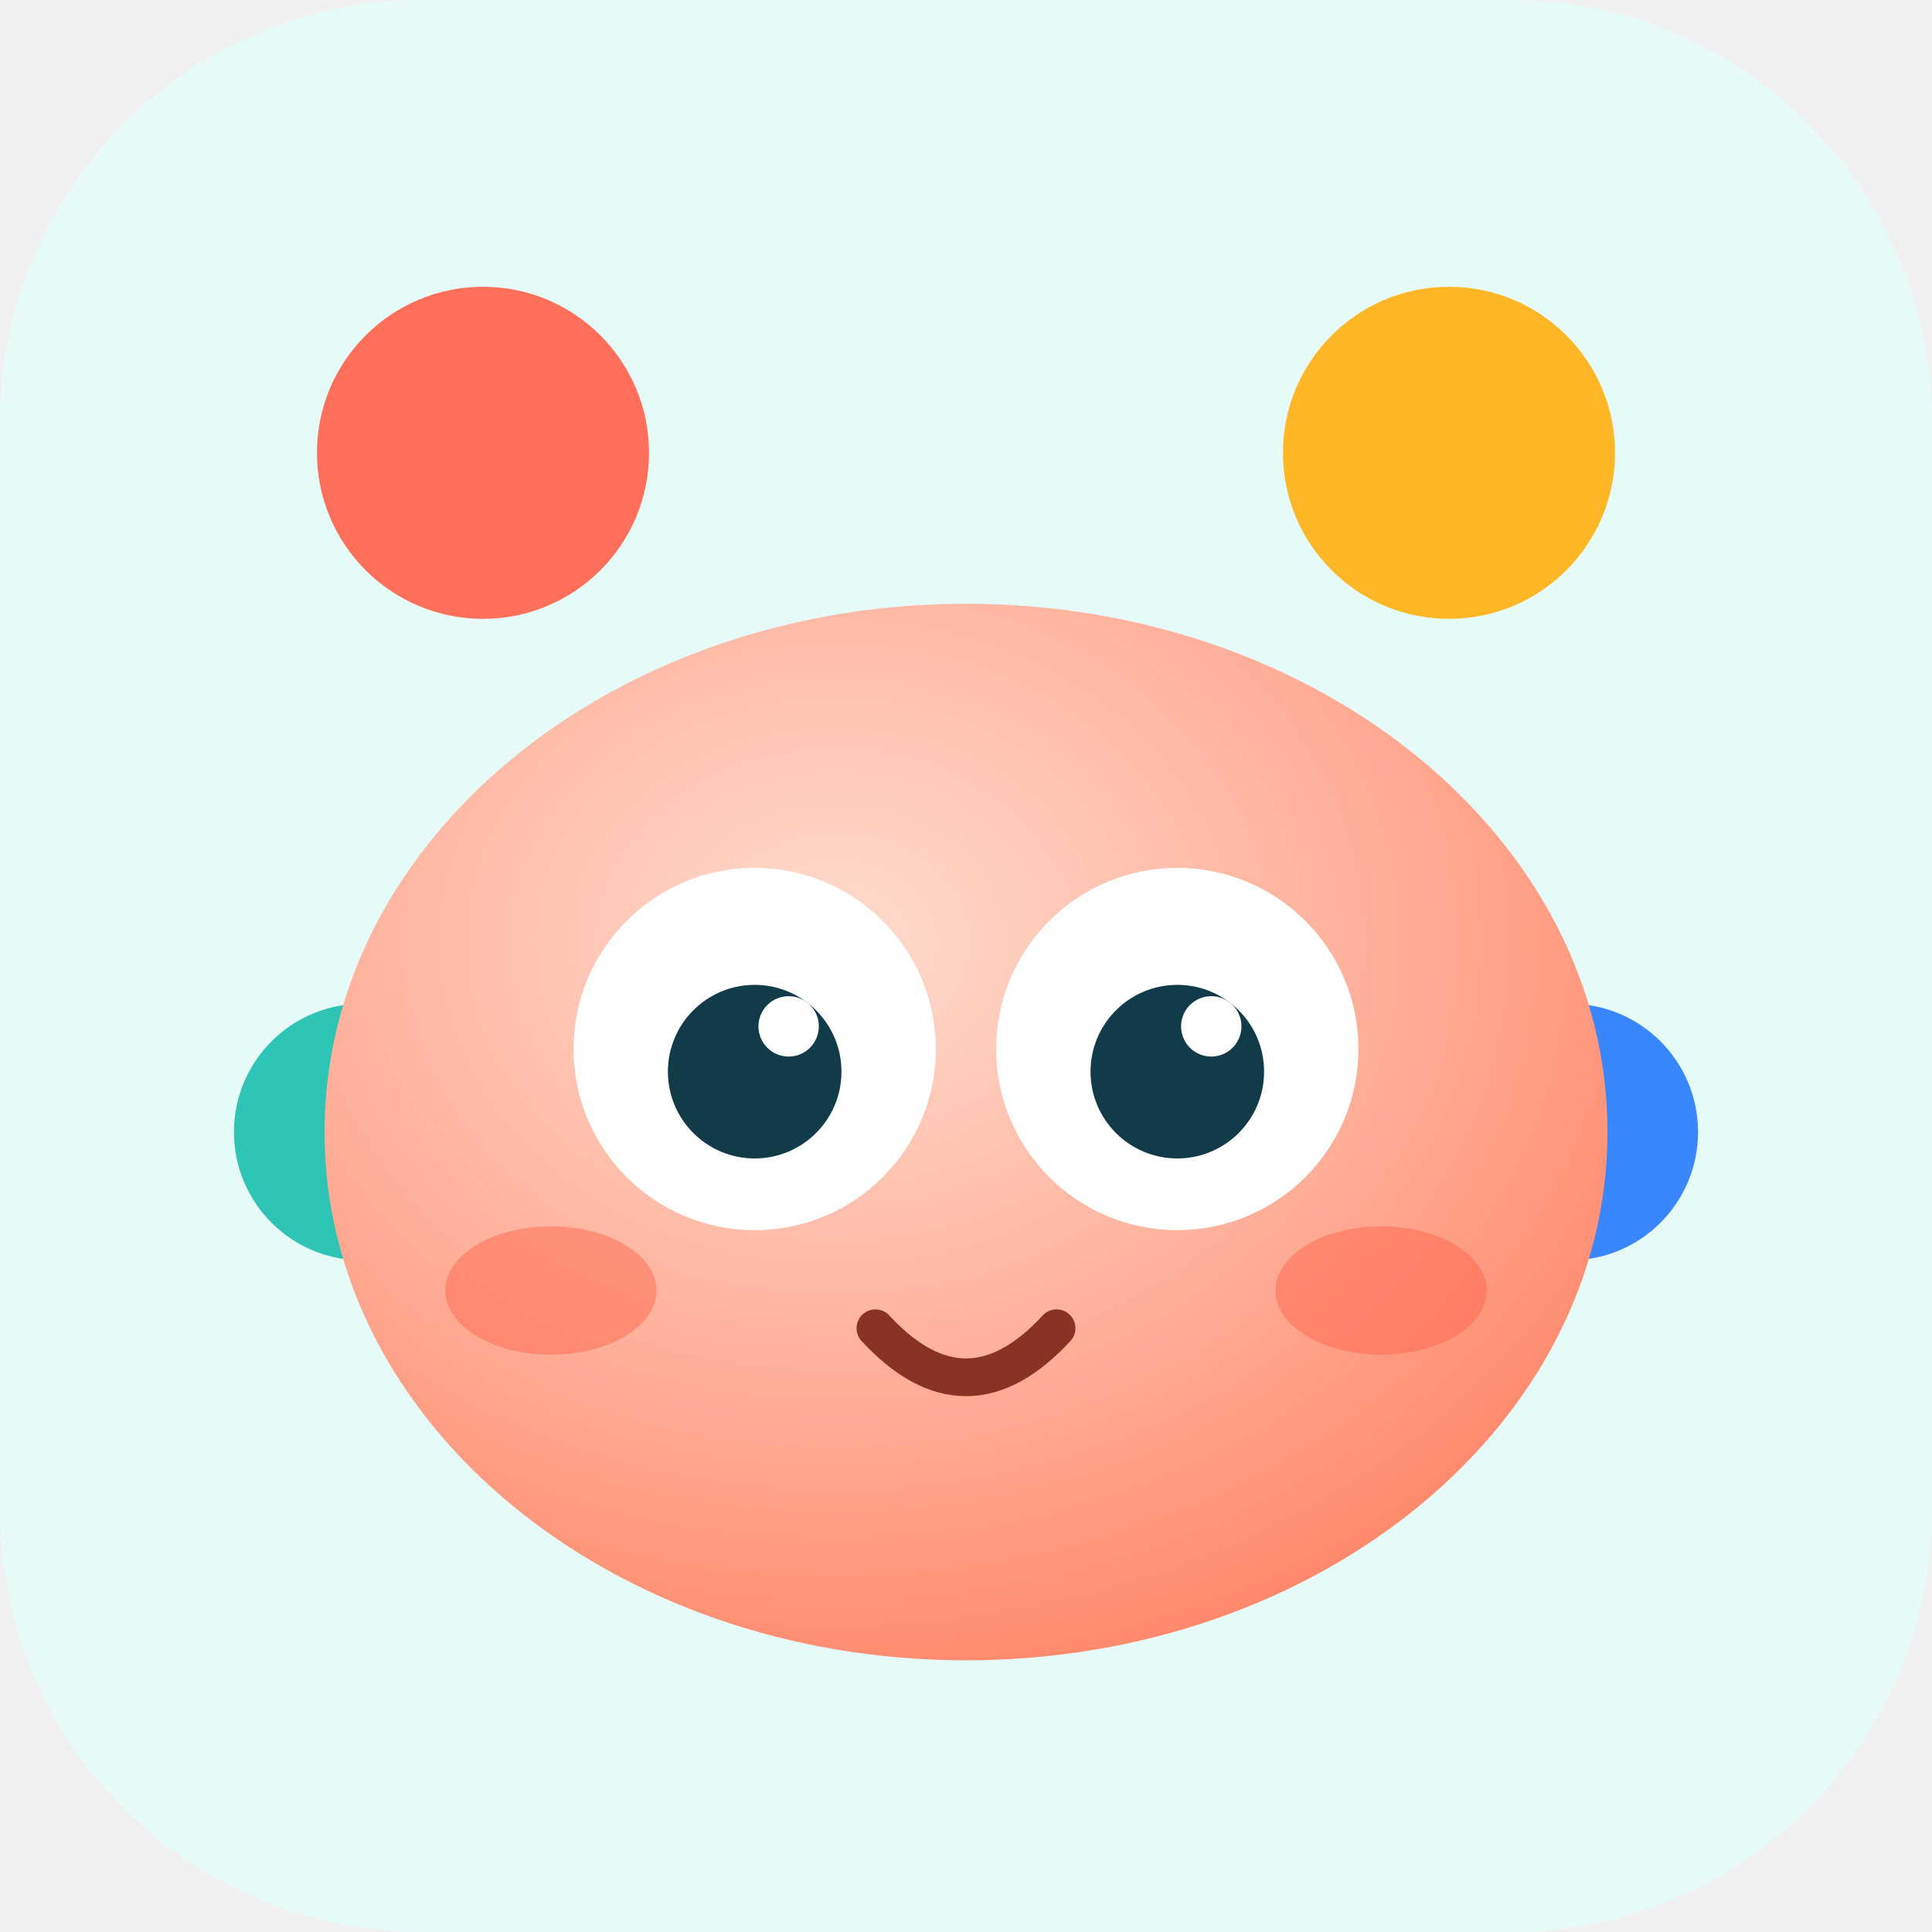
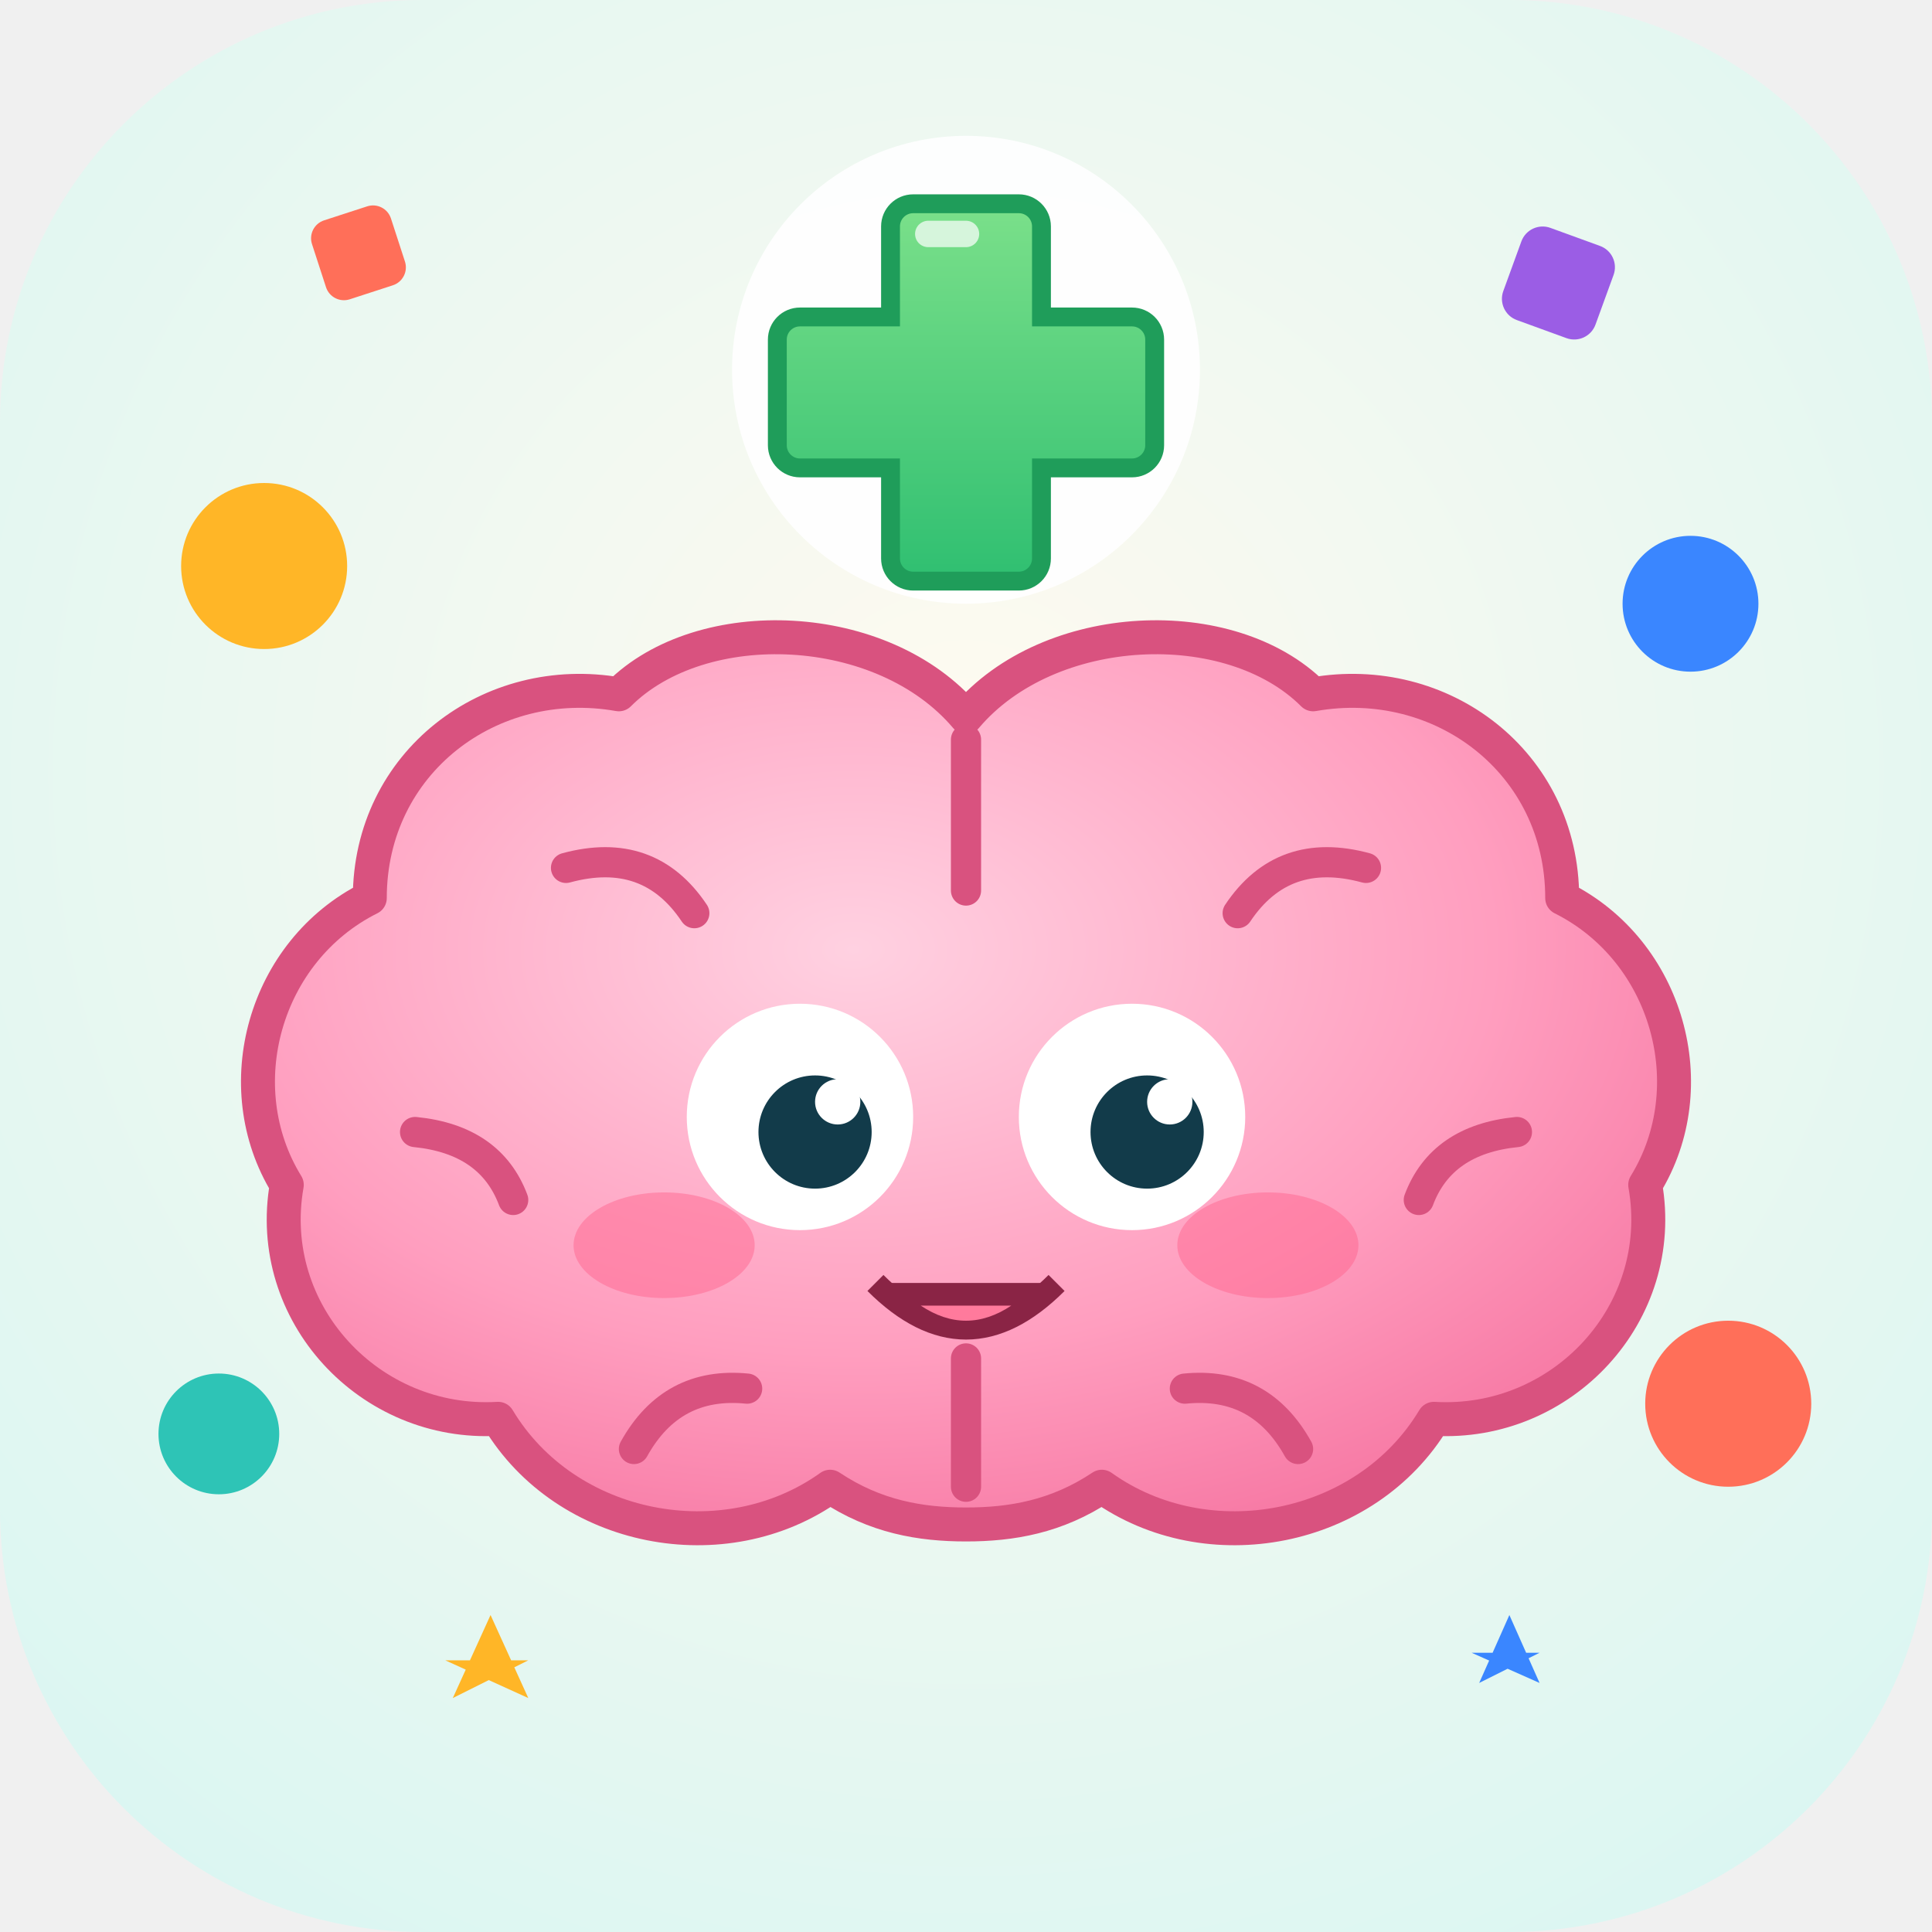
<svg xmlns="http://www.w3.org/2000/svg" viewBox="0 0 512 512">
  <defs>
-     <radialGradient id="b" cx="40%" cy="32%" r="75%">
-       <stop offset="0" stop-color="#ffdccf" />
-       <stop offset=".6" stop-color="#ffab94" />
-       <stop offset="1" stop-color="#ff8366" />
+     <radialGradient id="bg" cx="50%" cy="40%" r="75%">
+       <stop offset="0" stop-color="#fffaf0" />
+       <stop offset="1" stop-color="#d8f6f2" />
    </radialGradient>
  </defs>
-   <rect width="512" height="512" rx="112" fill="#e6fbf8" />
-   <circle cx="128" cy="120" r="44" fill="#ff6f59" />
-   <circle cx="384" cy="120" r="44" fill="#ffb627" />
-   <circle cx="96" cy="300" r="34" fill="#2ec4b6" />
-   <circle cx="416" cy="300" r="34" fill="#3a86ff" />
-   <ellipse cx="256" cy="300" rx="170" ry="140" fill="url(#b)" />
-   <ellipse cx="146" cy="342" rx="28" ry="17" fill="#ff5f45" opacity=".45" />
-   <ellipse cx="366" cy="342" rx="28" ry="17" fill="#ff5f45" opacity=".45" />
-   <circle cx="200" cy="278" r="48" fill="#fff" />
-   <circle cx="312" cy="278" r="48" fill="#fff" />
-   <circle cx="200" cy="284" r="23" fill="#123b4a" />
-   <circle cx="312" cy="284" r="23" fill="#123b4a" />
-   <circle cx="209" cy="272" r="8" fill="#fff" />
-   <circle cx="321" cy="272" r="8" fill="#fff" />
-   <path d="M232 352q24 26 48 0" fill="none" stroke="#8a3324" stroke-width="10" stroke-linecap="round" />
+   <rect width="512" height="512" rx="112" fill="url(#bg)" />
+   <defs>
+     <radialGradient id="br" cx="42%" cy="35%" r="70%">
+       <stop offset="0" stop-color="#ffd1e1" />
+       <stop offset=".65" stop-color="#ff9ebf" />
+       <stop offset="1" stop-color="#f77aa5" />
+     </radialGradient>
+     <linearGradient id="pl" x1="0" y1="0" x2="0" y2="1">
+       <stop offset="0" stop-color="#7be08a" />
+       <stop offset="1" stop-color="#2fbf71" />
+     </linearGradient>
+   </defs>
+   <circle cx="70" cy="150" r="22" fill="#ffb627" />
+   <circle cx="448" cy="160" r="18" fill="#3a86ff" />
+   <circle cx="58" cy="380" r="16" fill="#2ec4b6" />
+   <circle cx="458" cy="372" r="22" fill="#ff6f59" />
+   <rect x="400" y="62" width="26" height="26" rx="6" fill="#9b5de5" transform="rotate(20 413 75)" />
+   <rect x="84" y="56" width="22" height="22" rx="5" fill="#ff6f59" transform="rotate(-18 95 67)" />
+   <path d="M120 450l10-22 10 22-22-10 22 0z" fill="#ffb627" />
+   <path d="M392 446l8-18 8 18-18-8 18 0z" fill="#3a86ff" />
+   <g transform="translate(256 98)">
+     <circle r="62" fill="#fff" opacity=".9" />
+     <path d="M-14-44h28a6 6 0 0 1 6 6v24h24a6 6 0 0 1 6 6v28a6 6 0 0 1-6 6h-24v24a6 6 0 0 1-6 6h-28a6 6 0 0 1-6-6v-24h-24a6 6 0 0 1-6-6v-28a6 6 0 0 1 6-6h24v-24a6 6 0 0 1 6-6z" fill="url(#pl)" stroke="#1f9d5a" stroke-width="5" />
+     <path d="M-10-36h10" stroke="#fff" stroke-width="7" stroke-linecap="round" opacity=".7" />
+   </g>
+   <g stroke="#d9527f" stroke-width="9" fill="url(#br)" stroke-linejoin="round">
+     <path d="M256 190c-22-26-70-28-92-6-34-6-66 18-66 54-28 14-38 50-22 76-6 34 22 64 56 62 18 30 60 38 88 18 12 8 24 10 36 10s24-2 36-10c28 20 70 12 88-18 34 2 62-28 56-62 16-26 6-62-22-76 0-36-32-60-66-54-22-22-70-20-92 6z" />
+   </g>
+   <g fill="none" stroke="#d9527f" stroke-width="8" stroke-linecap="round">
+     <path d="M256 196v40" />
+     <path d="M256 360v34" />
+     <path d="M150 230q22-6 34 12" />
+     <path d="M362 230q-22-6-34 12" />
+     <path d="M110 300q20 2 26 18" />
+     <path d="M402 300q-20 2-26 18" />
+     <path d="M168 384q10-18 30-16" />
+     <path d="M344 384q-10-18-30-16" />
+   </g>
+   <ellipse cx="176" cy="330" rx="24" ry="14" fill="#ff5f8a" opacity=".45" />
+   <ellipse cx="336" cy="330" rx="24" ry="14" fill="#ff5f8a" opacity=".45" />
+   <circle cx="212" cy="296" r="30" fill="#fff" />
+   <circle cx="300" cy="296" r="30" fill="#fff" />
+   <circle cx="216" cy="300" r="15" fill="#123b4a" />
+   <circle cx="304" cy="300" r="15" fill="#123b4a" />
+   <circle cx="222" cy="292" r="6" fill="#fff" />
+   <circle cx="310" cy="292" r="6" fill="#fff" />
+   <path d="M232 340q24 24 48 0" fill="#8a2445" stroke="#8a2445" stroke-width="6" stroke-linejoin="round" />
+   <path d="M244 346q12 8 24 0" fill="#ff7a9c" />
</svg>
